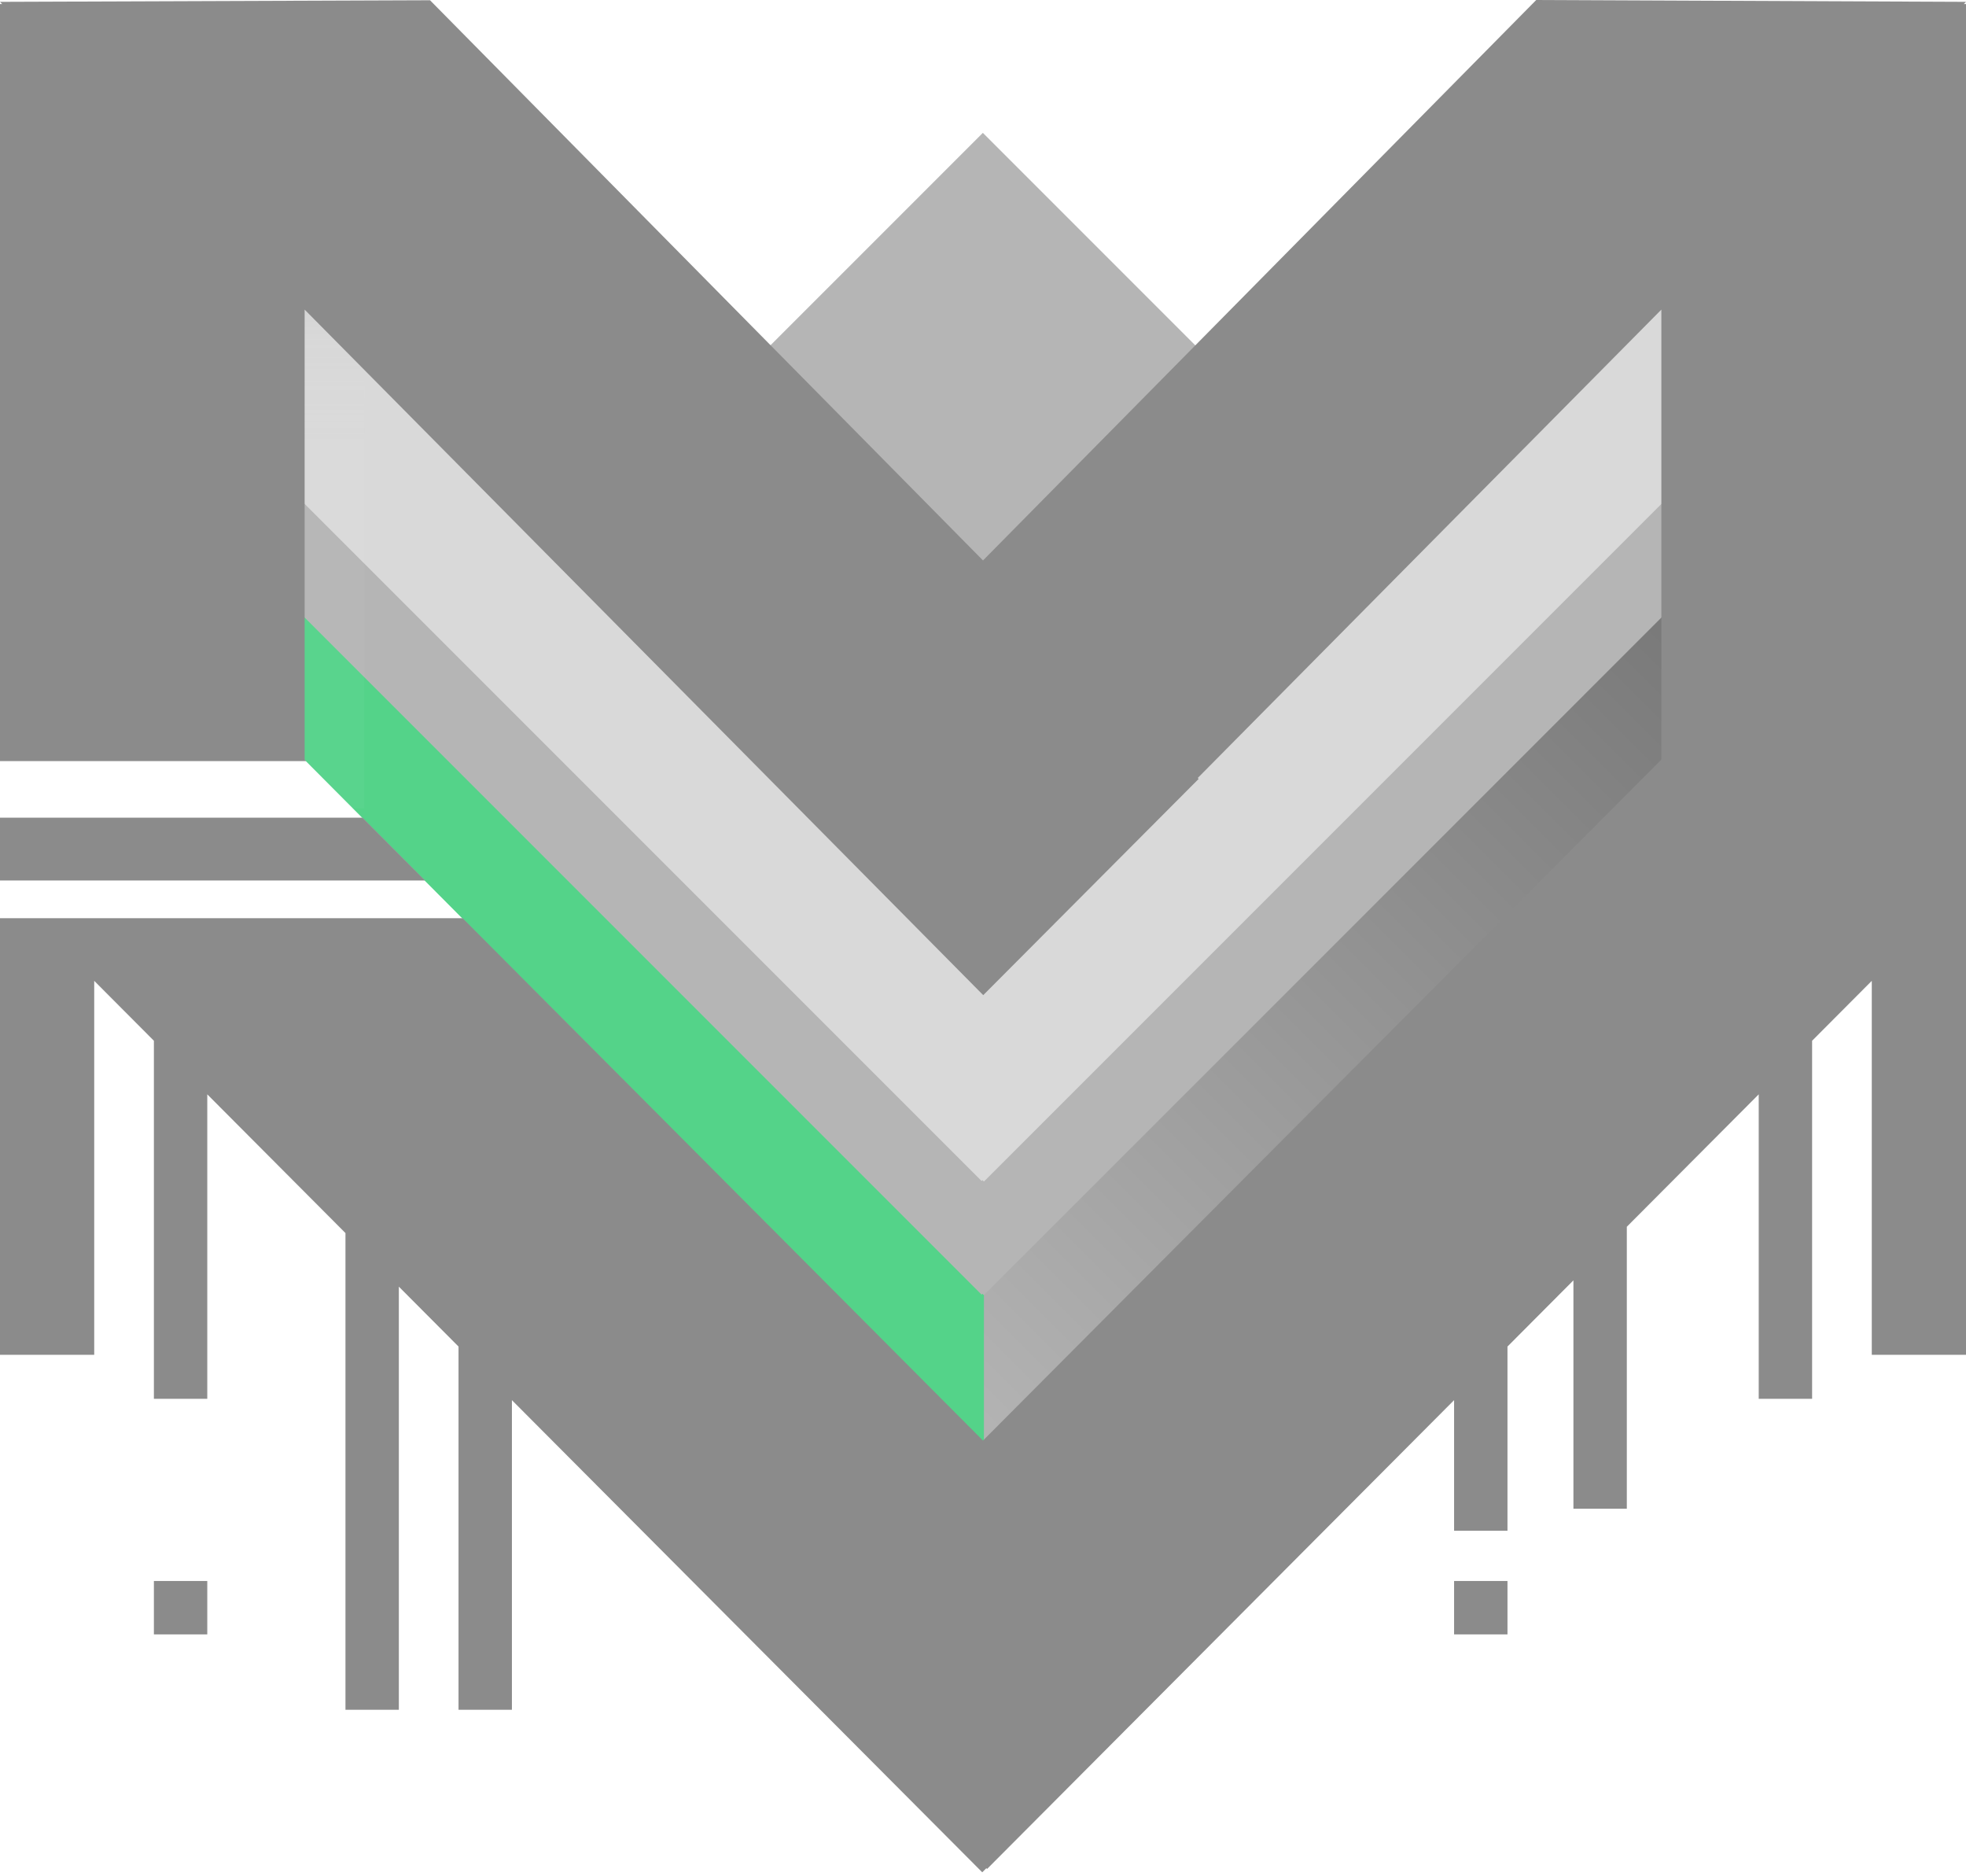
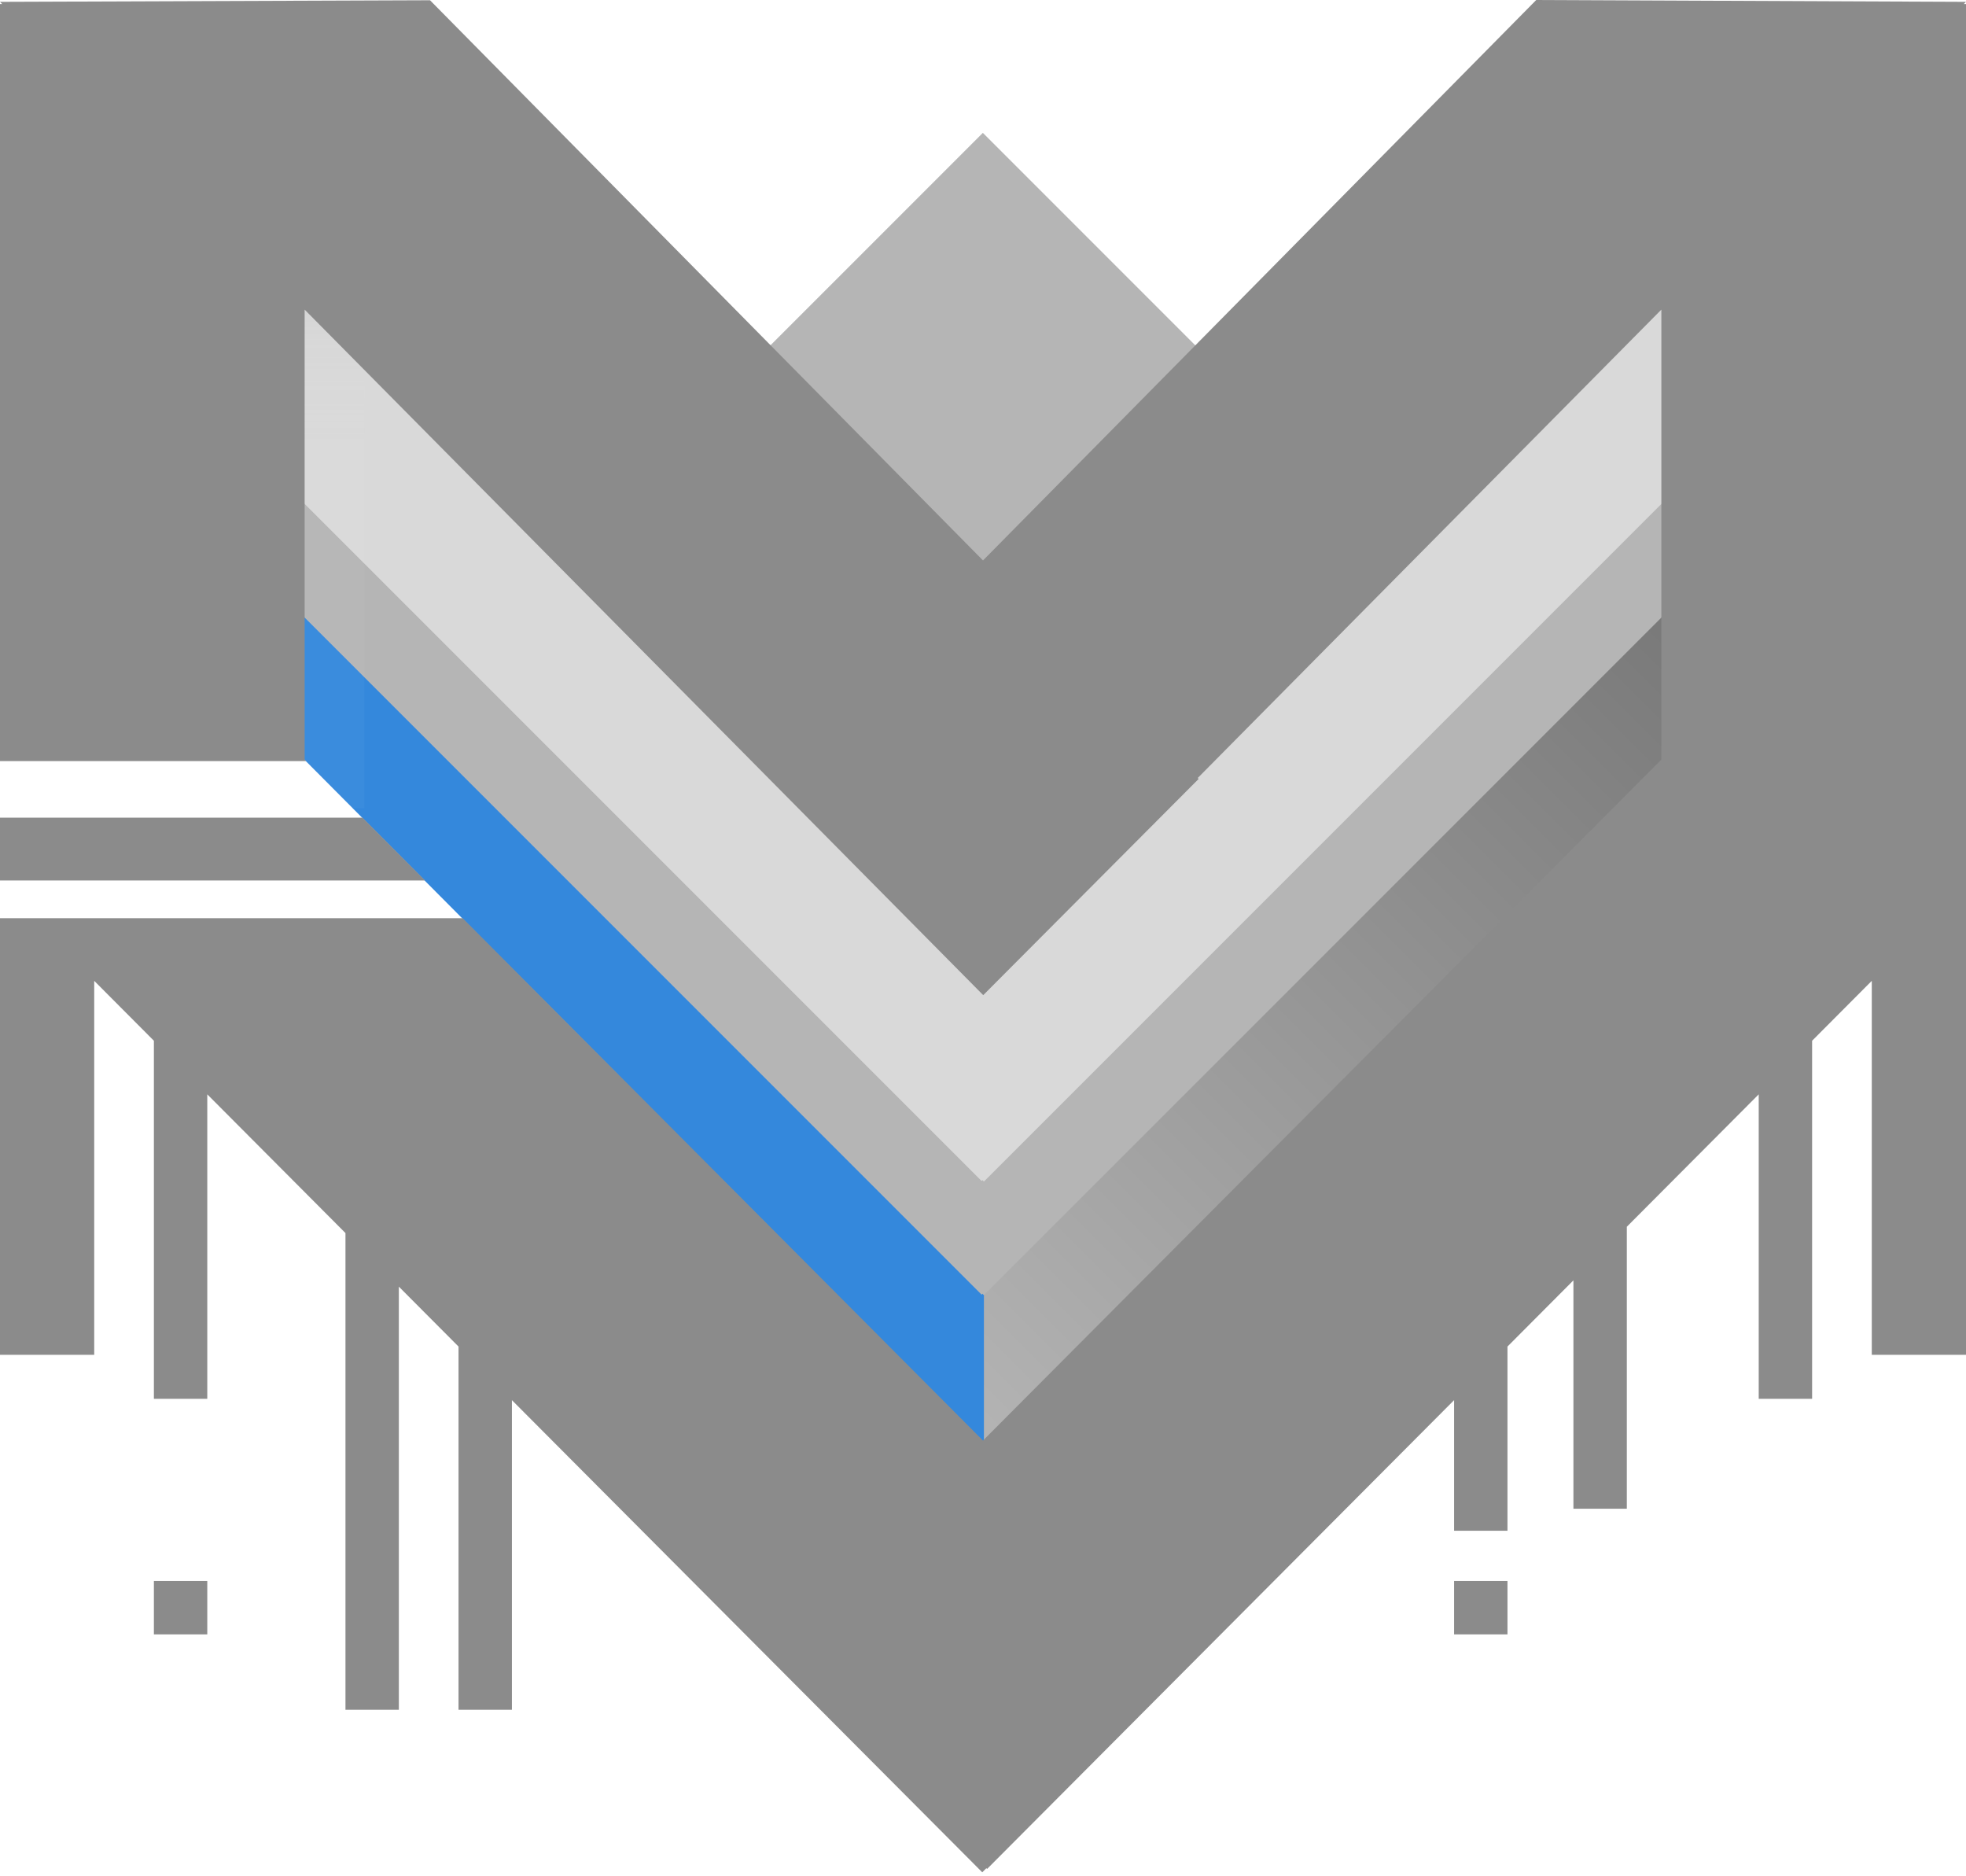
<svg xmlns="http://www.w3.org/2000/svg" width="626" height="597" viewBox="0 0 626 597" fill="none">
  <rect x="216.435" y="138.814" width="136.502" height="136.502" transform="rotate(-45 216.435 138.814)" fill="#B5B5B5" />
  <rect x="463" y="503.292" width="17" height="17" fill="#8B8B8B" />
  <rect x="49" y="503.292" width="17" height="17" fill="#8B8B8B" />
  <path fill-rule="evenodd" clip-rule="evenodd" d="M313.012 359.011L94.293 140.292L58 176.584L312.551 431.135L312.832 430.854L313.293 431.315L567.843 176.764L531.551 140.472L313.012 359.011Z" fill="#888888" />
-   <path d="M94.293 170.292L348.843 424.843L313.5 459.5L59.934 204.65L94.293 170.292Z" fill="#54D389" />
+   <path d="M94.293 170.292L348.843 424.843L313.5 459.5L59.934 204.65L94.293 170.292Z" fill="#3488dc" />
  <path d="M531.551 170.472L313.293 388.73L313.293 461.315L567.843 206.764L531.551 170.472Z" fill="url(#paint0_linear_505_1500)" />
  <path fill-rule="evenodd" clip-rule="evenodd" d="M313.012 340.011L94.293 121.292L58 157.584L312.551 412.135L312.832 411.854L313.293 412.315L567.843 157.764L531.551 121.472L313.012 340.011Z" fill="#B5B5B5" />
  <path fill-rule="evenodd" clip-rule="evenodd" d="M313.012 303.831L94.293 85.112L58 121.405L312.551 375.955L312.832 375.674L313.293 376.135L567.843 121.584L531.551 85.292L313.012 303.831Z" fill="#D9D9D9" />
  <rect x="94" y="91.292" width="22" height="166" fill="url(#paint1_linear_505_1500)" fill-opacity="0.18" />
  <path fill-rule="evenodd" clip-rule="evenodd" d="M489.155 0L313.001 178.411L136.926 0.081L0 0.588L0.697 1.292H0L0 234.292H0V242.292H97.487L97 241.803L97 98.558L313.075 316.796L381.667 247.956L381.376 247.662L529 98.559V241.803L313 458.585L147.307 292.292H0V431.292H30V312.24L49 331.309V445.292H66V348.371L110 392.53V544.292H127V409.592L146 428.66V544.292H163V445.722L312.762 596.026L314.065 594.719L314.302 594.958L463 445.722V487.292H480V428.66L501 407.584V480.292H518V390.523L560 348.371V445.292H577V331.309L596 312.241V431.292H626L626 309.292V1.292H625.303L626 0.588L489.155 0ZM0 280.292H135.35L115.422 260.292H0V280.292Z" fill="#8B8B8B" />
  <defs>
    <linearGradient id="paint0_linear_505_1500" x1="295.146" y1="443.169" x2="549.697" y2="188.618" gradientUnits="userSpaceOnUse">
      <stop stop-color="#B4B4B4" />
      <stop offset="1" stop-color="#767676" />
    </linearGradient>
    <linearGradient id="paint1_linear_505_1500" x1="105" y1="91.292" x2="105" y2="257.292" gradientUnits="userSpaceOnUse">
      <stop stop-color="#BEBEBE" stop-opacity="0.75" />
      <stop offset="0.295" stop-color="#EBEBEB" stop-opacity="0.18" />
    </linearGradient>
  </defs>
</svg>
